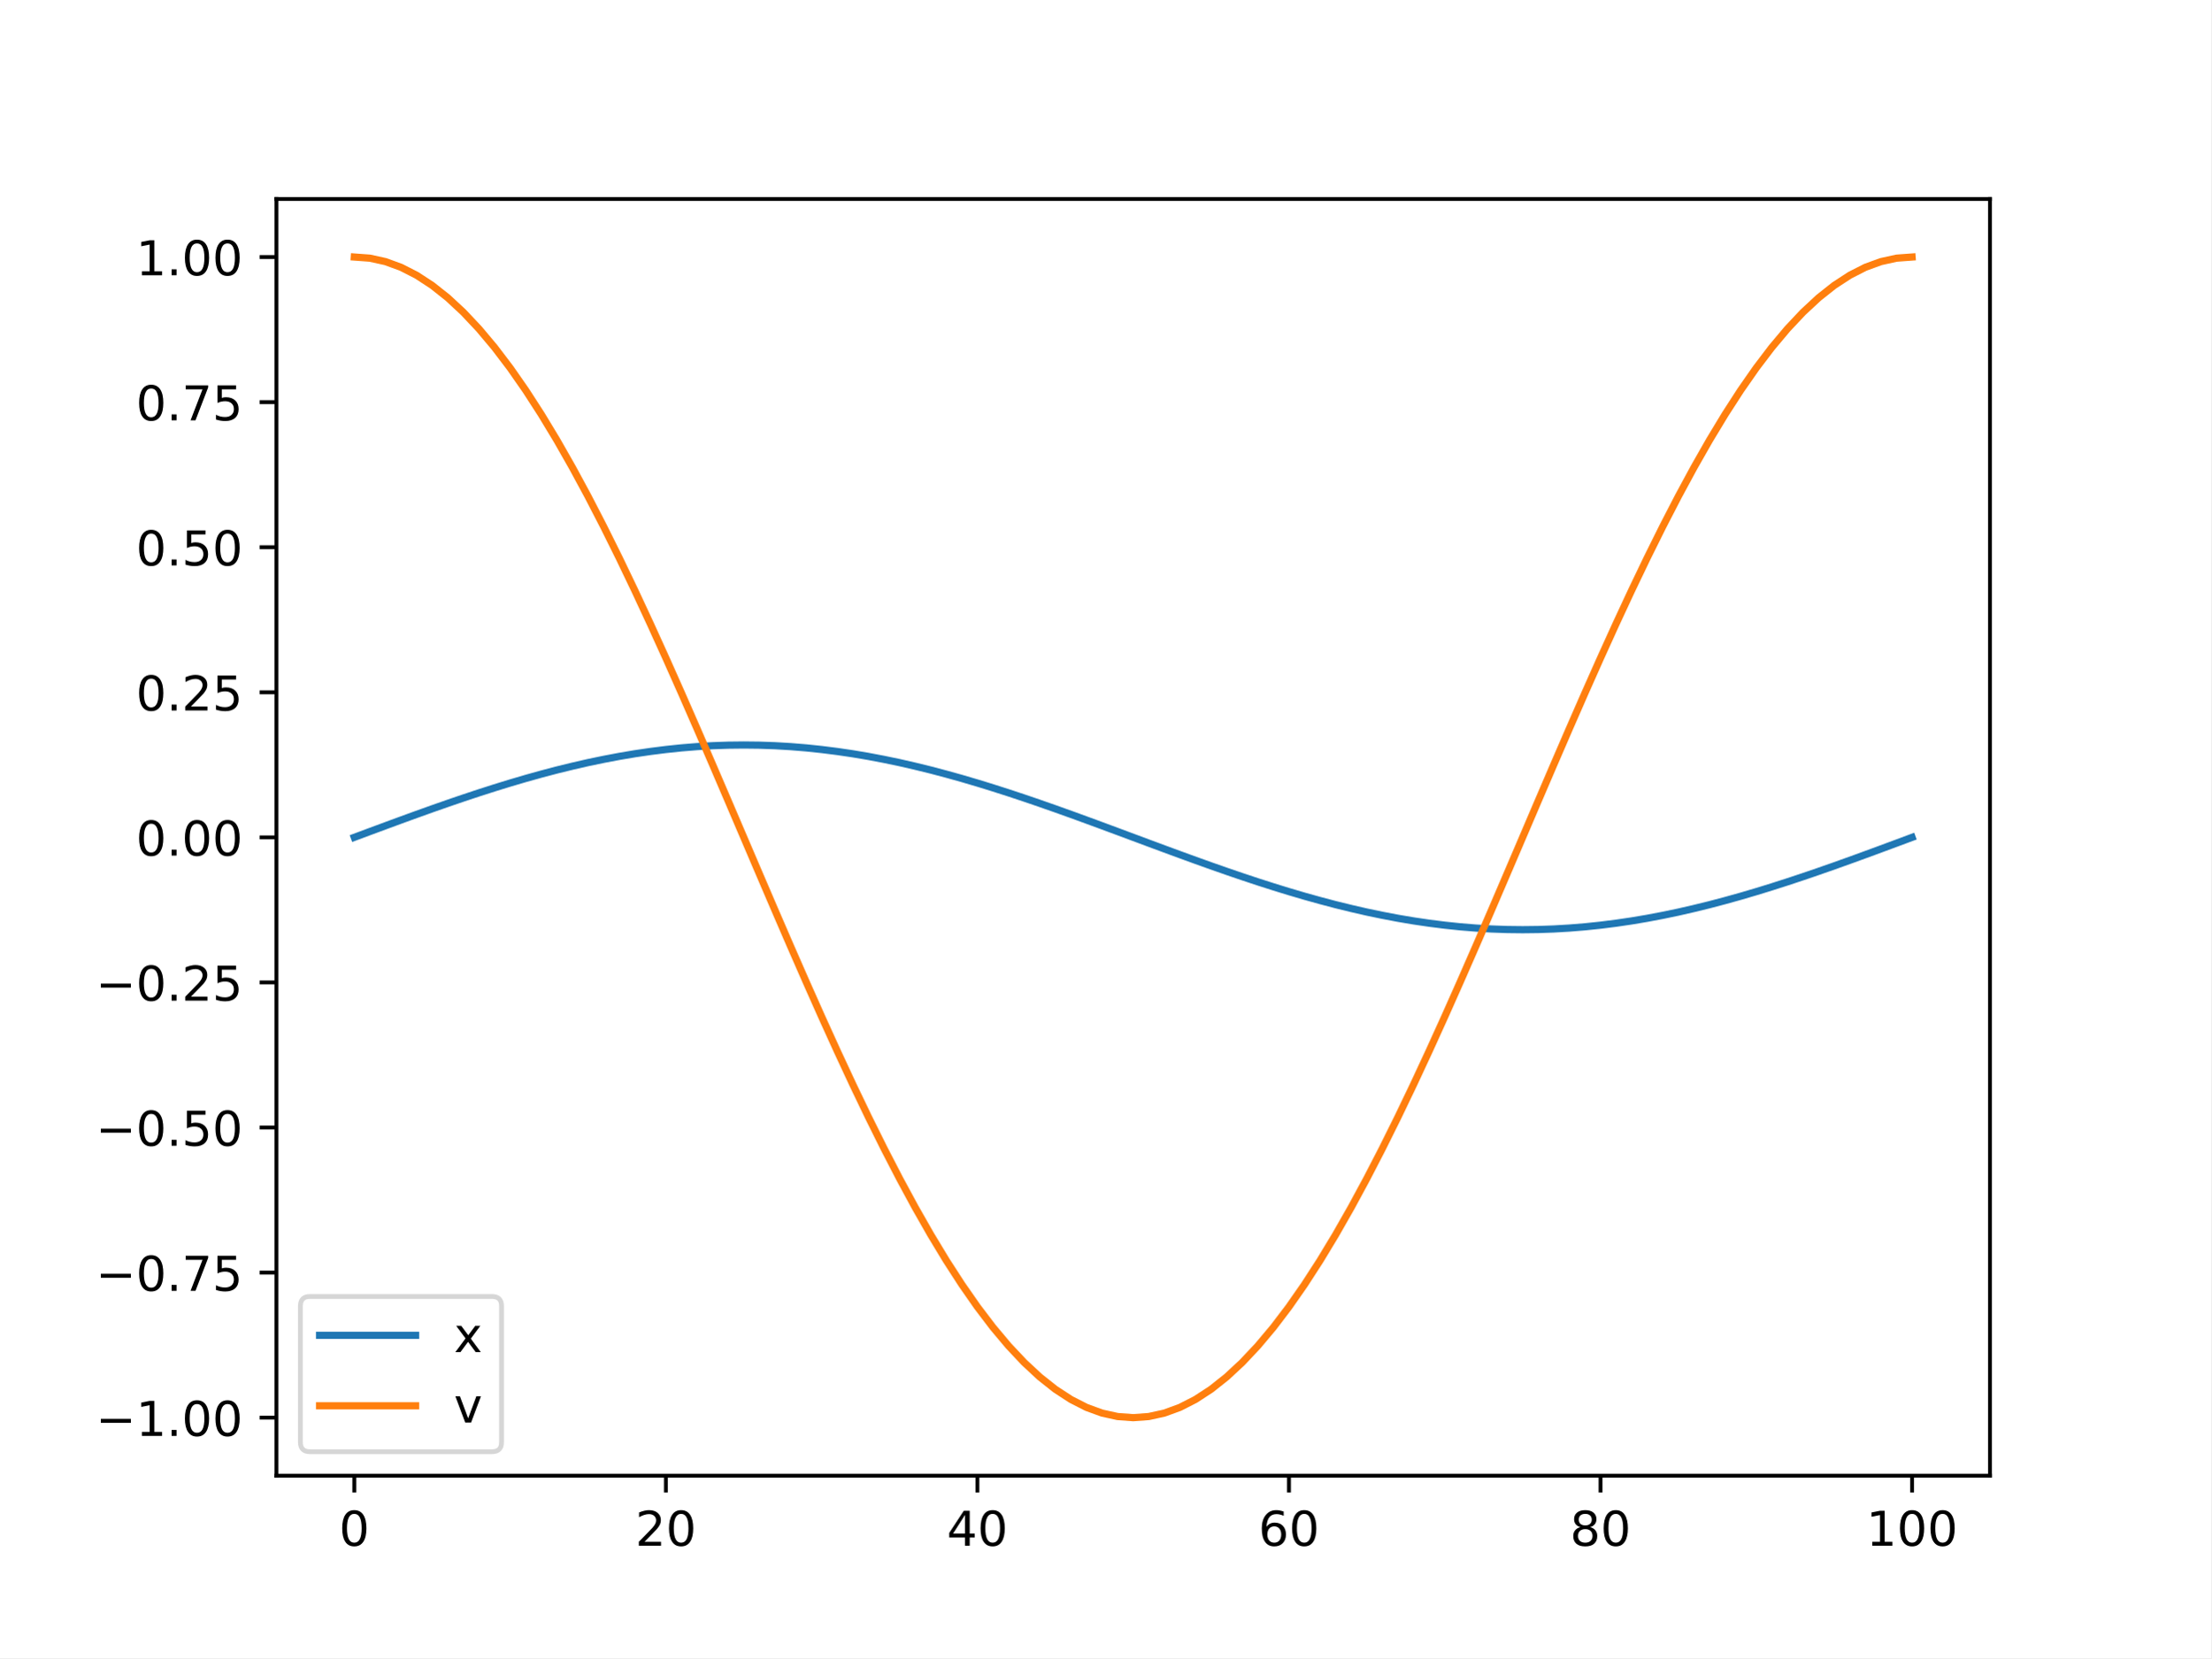
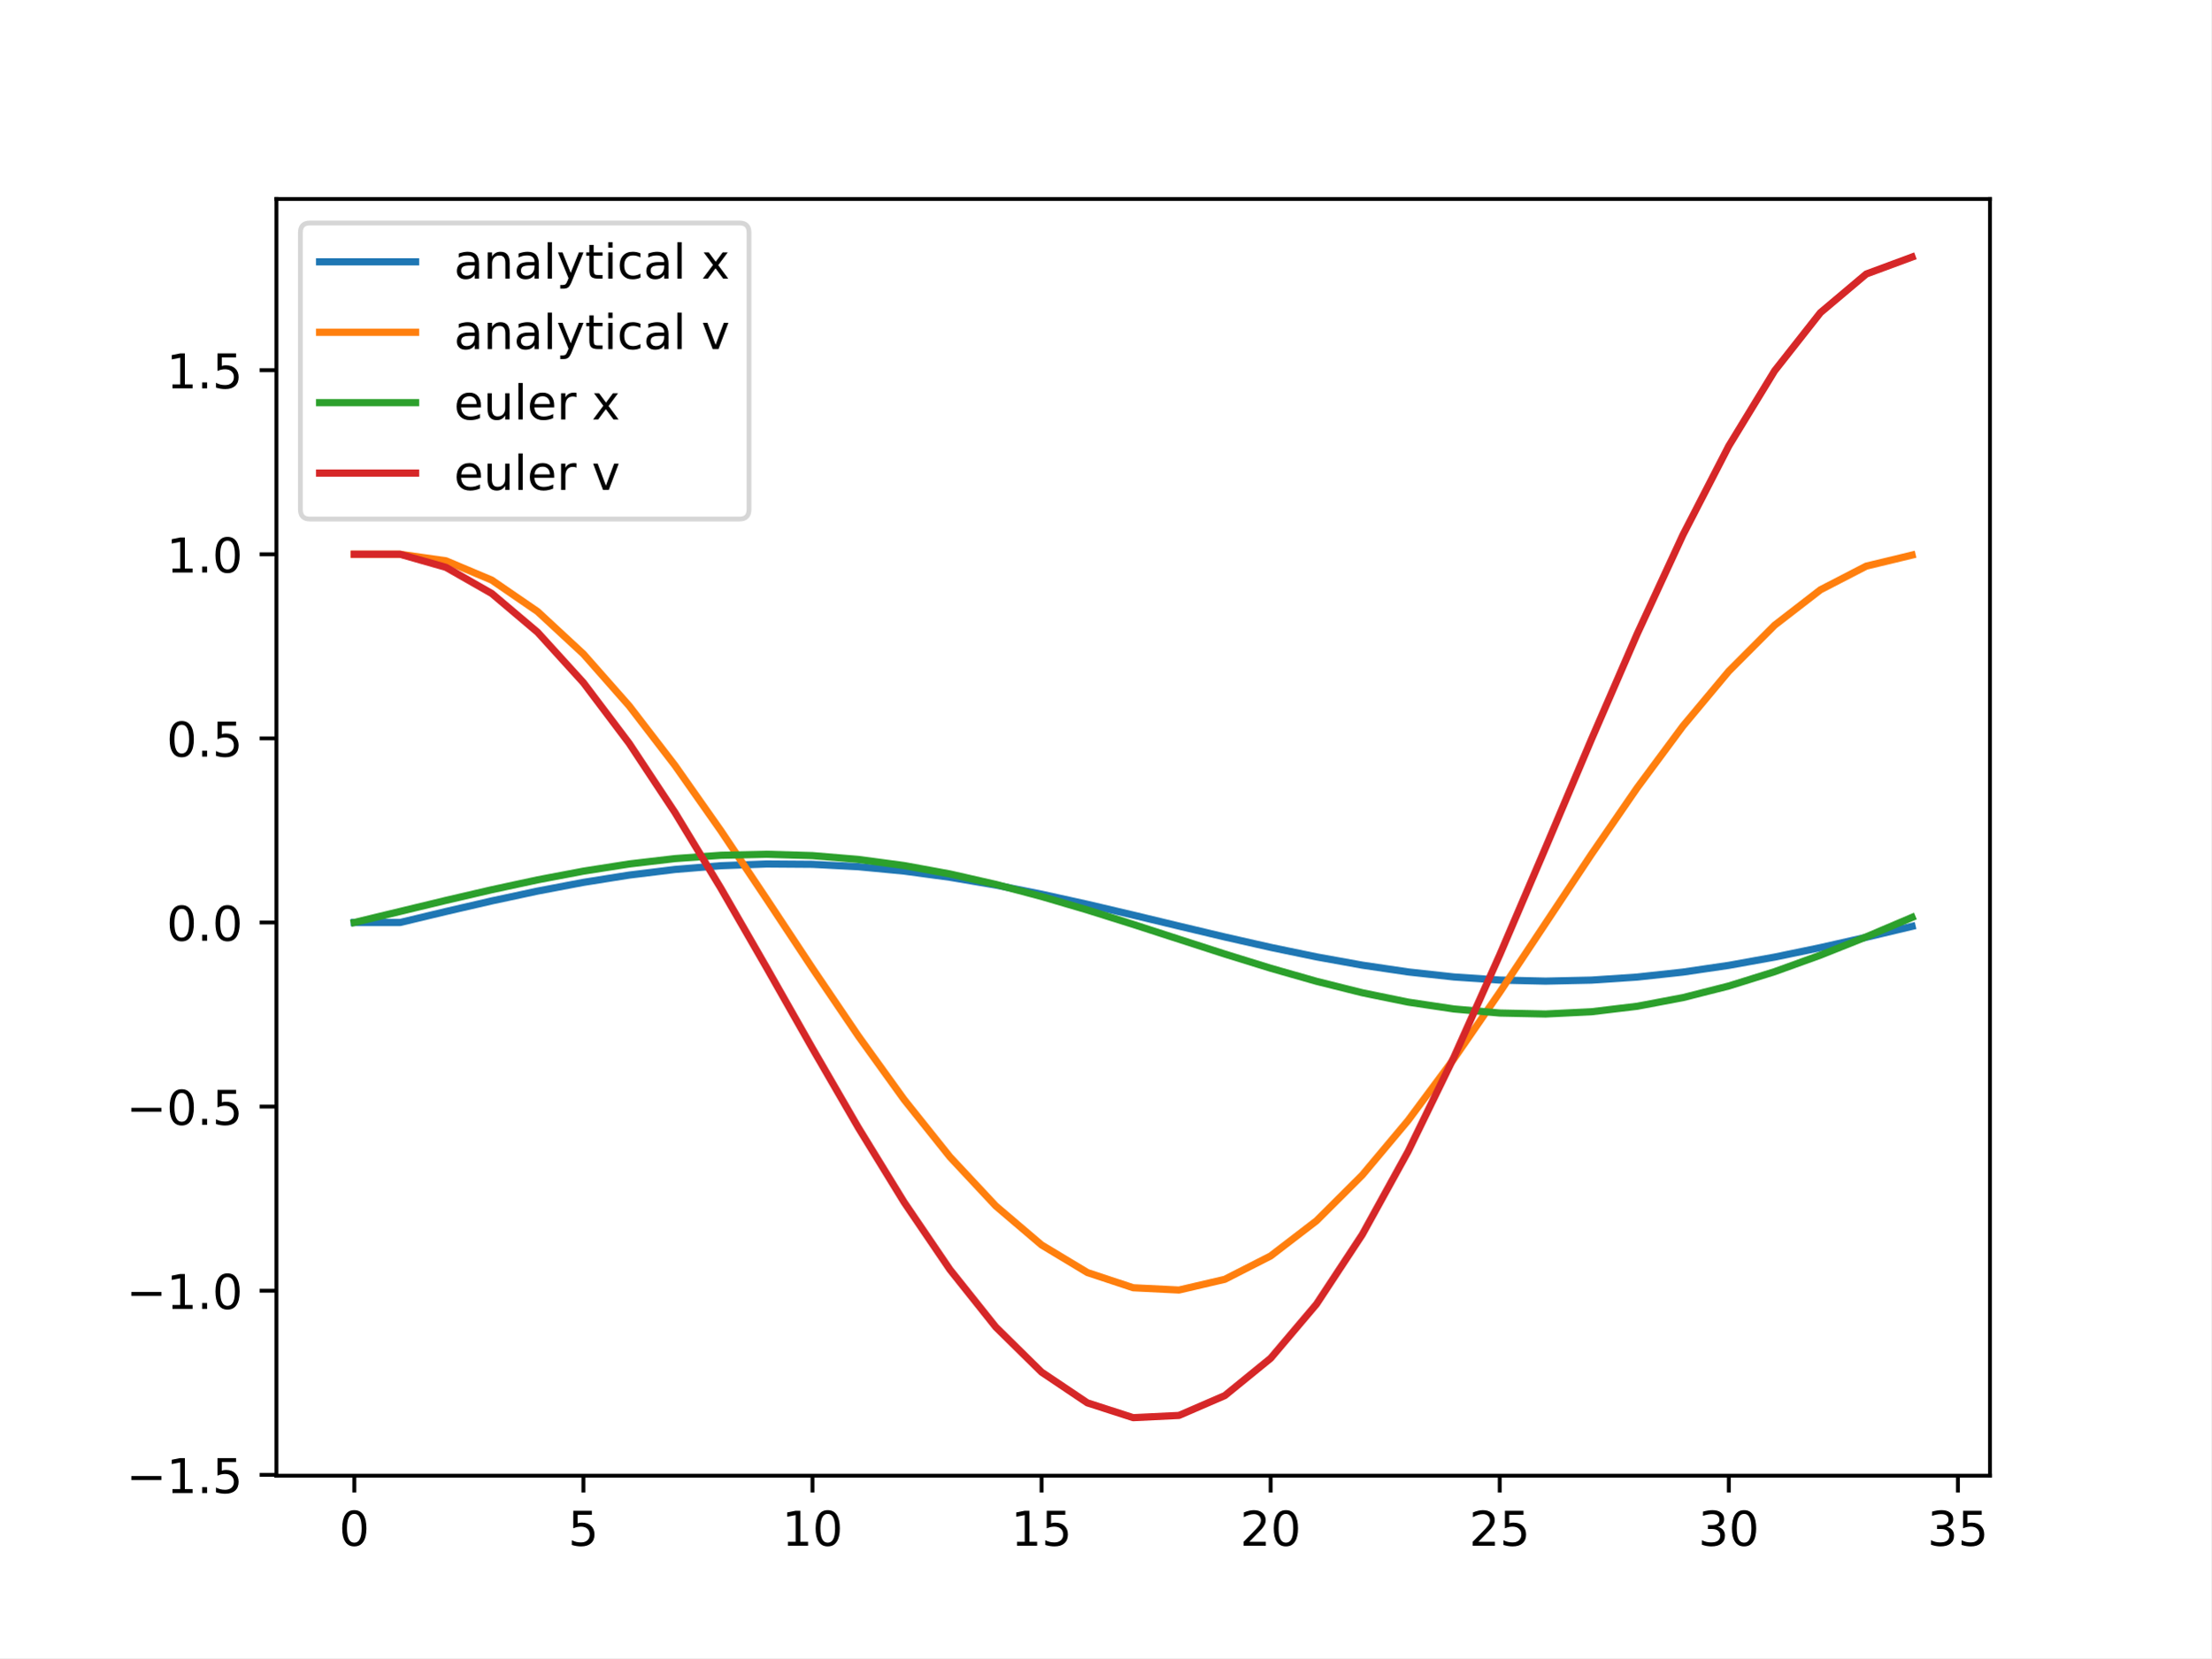
<svg xmlns="http://www.w3.org/2000/svg" xmlns:xlink="http://www.w3.org/1999/xlink" width="460.8pt" height="345.6pt" viewBox="0 0 460.8 345.6" version="1.1">
  <defs>
    <style type="text/css">*{stroke-linejoin: round; stroke-linecap: butt}</style>
  </defs>
  <g id="figure_1">
    <g id="patch_1">
      <path d="M 0 345.6  L 460.8 345.6  L 460.8 0  L 0 0  z " style="fill: #ffffff" />
    </g>
    <g id="axes_1">
      <g id="patch_2">
        <path d="M 57.6 307.584  L 414.72 307.584  L 414.72 41.472  L 57.6 41.472  z " style="fill: #ffffff" />
      </g>
      <g id="matplotlib.axis_1">
        <g id="xtick_1">
          <g id="line2d_1">
            <defs>
-               <path id="mfb9473270f" d="M 0 0  L 0 3.5  " style="stroke: #000000; stroke-width: 0.8" />
-             </defs>
-             <g>
-               <use xlink:href="#mfb9473270f" x="73.833" y="307.584" style="stroke: #000000; stroke-width: 0.8" />
+               <path id="mb1c6f67903" d="M 0 0  L 0 3.5  " style="stroke: #000000; stroke-width: 0.8" />
+             </defs>
+             <g>
+               <use xlink:href="#mb1c6f67903" x="73.833" y="307.584" style="stroke: #000000; stroke-width: 0.8" />
            </g>
          </g>
          <g id="text_1">
            <g transform="translate(70.65148 322.1824) scale(0.1 -0.1)">
              <defs>
                <path id="DejaVuSans-30" d="M 2034 4250  Q 1547 4250 1301 3770  Q 1056 3291 1056 2328  Q 1056 1369 1301 889  Q 1547 409 2034 409  Q 2525 409 2770 889  Q 3016 1369 3016 2328  Q 3016 3291 2770 3770  Q 2525 4250 2034 4250  z M 2034 4750  Q 2819 4750 3233 4129  Q 3647 3509 3647 2328  Q 3647 1150 3233 529  Q 2819 -91 2034 -91  Q 1250 -91 836 529  Q 422 1150 422 2328  Q 422 3509 836 4129  Q 1250 4750 2034 4750  z " transform="scale(0.015625)" />
              </defs>
              <use xlink:href="#DejaVuSans-30" />
            </g>
          </g>
        </g>
        <g id="xtick_2">
          <g id="line2d_2">
            <g>
-               <use xlink:href="#mfb9473270f" x="138.764" y="307.584" style="stroke: #000000; stroke-width: 0.8" />
+               <use xlink:href="#mb1c6f67903" x="121.576" y="307.584" style="stroke: #000000; stroke-width: 0.8" />
            </g>
          </g>
          <g id="text_2">
-             <g transform="translate(132.4011 322.1824) scale(0.1 -0.1)">
+             <g transform="translate(118.3948 322.1824) scale(0.1 -0.1)">
+               <defs>
+                 <path id="DejaVuSans-35" d="M 691 4666  L 3169 4666  L 3169 4134  L 1269 4134  L 1269 2991  Q 1406 3038 1543 3061  Q 1681 3084 1819 3084  Q 2600 3084 3056 2656  Q 3513 2228 3513 1497  Q 3513 744 3044 326  Q 2575 -91 1722 -91  Q 1428 -91 1123 -41  Q 819 9 494 109  L 494 744  Q 775 591 1075 516  Q 1375 441 1709 441  Q 2250 441 2565 725  Q 2881 1009 2881 1497  Q 2881 1984 2565 2268  Q 2250 2553 1709 2553  Q 1456 2553 1204 2497  Q 953 2441 691 2322  L 691 4666  z " transform="scale(0.015625)" />
+               </defs>
+               <use xlink:href="#DejaVuSans-35" />
+             </g>
+           </g>
+         </g>
+         <g id="xtick_3">
+           <g id="line2d_3">
+             <g>
+               <use xlink:href="#mb1c6f67903" x="169.319" y="307.584" style="stroke: #000000; stroke-width: 0.8" />
+             </g>
+           </g>
+           <g id="text_3">
+             <g transform="translate(162.9569 322.1824) scale(0.1 -0.1)">
+               <defs>
+                 <path id="DejaVuSans-31" d="M 794 531  L 1825 531  L 1825 4091  L 703 3866  L 703 4441  L 1819 4666  L 2450 4666  L 2450 531  L 3481 531  L 3481 0  L 794 0  L 794 531  z " transform="scale(0.015625)" />
+               </defs>
+               <use xlink:href="#DejaVuSans-31" />
+               <use xlink:href="#DejaVuSans-30" x="63.623" />
+             </g>
+           </g>
+         </g>
+         <g id="xtick_4">
+           <g id="line2d_4">
+             <g>
+               <use xlink:href="#mb1c6f67903" x="217.063" y="307.584" style="stroke: #000000; stroke-width: 0.8" />
+             </g>
+           </g>
+           <g id="text_4">
+             <g transform="translate(210.7002 322.1824) scale(0.1 -0.1)">
+               <use xlink:href="#DejaVuSans-31" />
+               <use xlink:href="#DejaVuSans-35" x="63.623" />
+             </g>
+           </g>
+         </g>
+         <g id="xtick_5">
+           <g id="line2d_5">
+             <g>
+               <use xlink:href="#mb1c6f67903" x="264.806" y="307.584" style="stroke: #000000; stroke-width: 0.8" />
+             </g>
+           </g>
+           <g id="text_5">
+             <g transform="translate(258.4435 322.1824) scale(0.1 -0.1)">
              <defs>
                <path id="DejaVuSans-32" d="M 1228 531  L 3431 531  L 3431 0  L 469 0  L 469 531  Q 828 903 1448 1529  Q 2069 2156 2228 2338  Q 2531 2678 2651 2914  Q 2772 3150 2772 3378  Q 2772 3750 2511 3984  Q 2250 4219 1831 4219  Q 1534 4219 1204 4116  Q 875 4013 500 3803  L 500 4441  Q 881 4594 1212 4672  Q 1544 4750 1819 4750  Q 2544 4750 2975 4387  Q 3406 4025 3406 3419  Q 3406 3131 3298 2873  Q 3191 2616 2906 2266  Q 2828 2175 2409 1742  Q 1991 1309 1228 531  z " transform="scale(0.015625)" />
              </defs>
              <use xlink:href="#DejaVuSans-32" />
              <use xlink:href="#DejaVuSans-30" x="63.623" />
            </g>
          </g>
        </g>
-         <g id="xtick_3">
-           <g id="line2d_3">
-             <g>
-               <use xlink:href="#mfb9473270f" x="203.695" y="307.584" style="stroke: #000000; stroke-width: 0.8" />
-             </g>
-           </g>
-           <g id="text_3">
-             <g transform="translate(197.332 322.1824) scale(0.1 -0.1)">
-               <defs>
-                 <path id="DejaVuSans-34" d="M 2419 4116  L 825 1625  L 2419 1625  L 2419 4116  z M 2253 4666  L 3047 4666  L 3047 1625  L 3713 1625  L 3713 1100  L 3047 1100  L 3047 0  L 2419 0  L 2419 1100  L 313 1100  L 313 1709  L 2253 4666  z " transform="scale(0.015625)" />
-               </defs>
-               <use xlink:href="#DejaVuSans-34" />
-               <use xlink:href="#DejaVuSans-30" x="63.623" />
-             </g>
-           </g>
-         </g>
-         <g id="xtick_4">
-           <g id="line2d_4">
-             <g>
-               <use xlink:href="#mfb9473270f" x="268.625" y="307.584" style="stroke: #000000; stroke-width: 0.8" />
-             </g>
-           </g>
-           <g id="text_4">
-             <g transform="translate(262.263 322.1824) scale(0.1 -0.1)">
-               <defs>
-                 <path id="DejaVuSans-36" d="M 2113 2584  Q 1688 2584 1439 2293  Q 1191 2003 1191 1497  Q 1191 994 1439 701  Q 1688 409 2113 409  Q 2538 409 2786 701  Q 3034 994 3034 1497  Q 3034 2003 2786 2293  Q 2538 2584 2113 2584  z M 3366 4563  L 3366 3988  Q 3128 4100 2886 4159  Q 2644 4219 2406 4219  Q 1781 4219 1451 3797  Q 1122 3375 1075 2522  Q 1259 2794 1537 2939  Q 1816 3084 2150 3084  Q 2853 3084 3261 2657  Q 3669 2231 3669 1497  Q 3669 778 3244 343  Q 2819 -91 2113 -91  Q 1303 -91 875 529  Q 447 1150 447 2328  Q 447 3434 972 4092  Q 1497 4750 2381 4750  Q 2619 4750 2861 4703  Q 3103 4656 3366 4563  z " transform="scale(0.015625)" />
-               </defs>
-               <use xlink:href="#DejaVuSans-36" />
-               <use xlink:href="#DejaVuSans-30" x="63.623" />
-             </g>
-           </g>
-         </g>
-         <g id="xtick_5">
-           <g id="line2d_5">
-             <g>
-               <use xlink:href="#mfb9473270f" x="333.556" y="307.584" style="stroke: #000000; stroke-width: 0.8" />
-             </g>
-           </g>
-           <g id="text_5">
-             <g transform="translate(327.1939 322.1824) scale(0.1 -0.1)">
-               <defs>
-                 <path id="DejaVuSans-38" d="M 2034 2216  Q 1584 2216 1326 1975  Q 1069 1734 1069 1313  Q 1069 891 1326 650  Q 1584 409 2034 409  Q 2484 409 2743 651  Q 3003 894 3003 1313  Q 3003 1734 2745 1975  Q 2488 2216 2034 2216  z M 1403 2484  Q 997 2584 770 2862  Q 544 3141 544 3541  Q 544 4100 942 4425  Q 1341 4750 2034 4750  Q 2731 4750 3128 4425  Q 3525 4100 3525 3541  Q 3525 3141 3298 2862  Q 3072 2584 2669 2484  Q 3125 2378 3379 2068  Q 3634 1759 3634 1313  Q 3634 634 3220 271  Q 2806 -91 2034 -91  Q 1263 -91 848 271  Q 434 634 434 1313  Q 434 1759 690 2068  Q 947 2378 1403 2484  z M 1172 3481  Q 1172 3119 1398 2916  Q 1625 2713 2034 2713  Q 2441 2713 2670 2916  Q 2900 3119 2900 3481  Q 2900 3844 2670 4047  Q 2441 4250 2034 4250  Q 1625 4250 1398 4047  Q 1172 3844 1172 3481  z " transform="scale(0.015625)" />
-               </defs>
-               <use xlink:href="#DejaVuSans-38" />
-               <use xlink:href="#DejaVuSans-30" x="63.623" />
-             </g>
-           </g>
-         </g>
        <g id="xtick_6">
          <g id="line2d_6">
            <g>
-               <use xlink:href="#mfb9473270f" x="398.487" y="307.584" style="stroke: #000000; stroke-width: 0.8" />
+               <use xlink:href="#mb1c6f67903" x="312.549" y="307.584" style="stroke: #000000; stroke-width: 0.8" />
            </g>
          </g>
          <g id="text_6">
-             <g transform="translate(388.9435 322.1824) scale(0.1 -0.1)">
-               <defs>
-                 <path id="DejaVuSans-31" d="M 794 531  L 1825 531  L 1825 4091  L 703 3866  L 703 4441  L 1819 4666  L 2450 4666  L 2450 531  L 3481 531  L 3481 0  L 794 0  L 794 531  z " transform="scale(0.015625)" />
-               </defs>
-               <use xlink:href="#DejaVuSans-31" />
+             <g transform="translate(306.1868 322.1824) scale(0.1 -0.1)">
+               <use xlink:href="#DejaVuSans-32" />
+               <use xlink:href="#DejaVuSans-35" x="63.623" />
+             </g>
+           </g>
+         </g>
+         <g id="xtick_7">
+           <g id="line2d_7">
+             <g>
+               <use xlink:href="#mb1c6f67903" x="360.293" y="307.584" style="stroke: #000000; stroke-width: 0.8" />
+             </g>
+           </g>
+           <g id="text_7">
+             <g transform="translate(353.9301 322.1824) scale(0.1 -0.1)">
+               <defs>
+                 <path id="DejaVuSans-33" d="M 2597 2516  Q 3050 2419 3304 2112  Q 3559 1806 3559 1356  Q 3559 666 3084 287  Q 2609 -91 1734 -91  Q 1441 -91 1130 -33  Q 819 25 488 141  L 488 750  Q 750 597 1062 519  Q 1375 441 1716 441  Q 2309 441 2620 675  Q 2931 909 2931 1356  Q 2931 1769 2642 2001  Q 2353 2234 1838 2234  L 1294 2234  L 1294 2753  L 1863 2753  Q 2328 2753 2575 2939  Q 2822 3125 2822 3475  Q 2822 3834 2567 4026  Q 2313 4219 1838 4219  Q 1578 4219 1281 4162  Q 984 4106 628 3988  L 628 4550  Q 988 4650 1302 4700  Q 1616 4750 1894 4750  Q 2613 4750 3031 4423  Q 3450 4097 3450 3541  Q 3450 3153 3228 2886  Q 3006 2619 2597 2516  z " transform="scale(0.015625)" />
+               </defs>
+               <use xlink:href="#DejaVuSans-33" />
              <use xlink:href="#DejaVuSans-30" x="63.623" />
-               <use xlink:href="#DejaVuSans-30" x="127.246" />
+             </g>
+           </g>
+         </g>
+         <g id="xtick_8">
+           <g id="line2d_8">
+             <g>
+               <use xlink:href="#mb1c6f67903" x="408.036" y="307.584" style="stroke: #000000; stroke-width: 0.8" />
+             </g>
+           </g>
+           <g id="text_8">
+             <g transform="translate(401.6734 322.1824) scale(0.1 -0.1)">
+               <use xlink:href="#DejaVuSans-33" />
+               <use xlink:href="#DejaVuSans-35" x="63.623" />
            </g>
          </g>
        </g>
      </g>
      <g id="matplotlib.axis_2">
        <g id="ytick_1">
-           <g id="line2d_7">
-             <defs>
-               <path id="mda1dcabe7f" d="M 0 0  L -3.5 0  " style="stroke: #000000; stroke-width: 0.8" />
-             </defs>
-             <g>
-               <use xlink:href="#mda1dcabe7f" x="57.6" y="295.488" style="stroke: #000000; stroke-width: 0.8" />
-             </g>
-           </g>
-           <g id="text_7">
-             <g transform="translate(19.95469 299.2872) scale(0.1 -0.1)">
+           <g id="line2d_9">
+             <defs>
+               <path id="m8fe7e2a5d2" d="M 0 0  L -3.5 0  " style="stroke: #000000; stroke-width: 0.8" />
+             </defs>
+             <g>
+               <use xlink:href="#m8fe7e2a5d2" x="57.6" y="307.407" style="stroke: #000000; stroke-width: 0.8" />
+             </g>
+           </g>
+           <g id="text_9">
+             <g transform="translate(26.31719 311.2058) scale(0.1 -0.1)">
              <defs>
                <path id="DejaVuSans-2212" d="M 678 2272  L 4684 2272  L 4684 1741  L 678 1741  L 678 2272  z " transform="scale(0.015625)" />
                <path id="DejaVuSans-2e" d="M 684 794  L 1344 794  L 1344 0  L 684 0  L 684 794  z " transform="scale(0.015625)" />
              </defs>
+               <use xlink:href="#DejaVuSans-2212" />
+               <use xlink:href="#DejaVuSans-31" x="83.789" />
+               <use xlink:href="#DejaVuSans-2e" x="147.412" />
+               <use xlink:href="#DejaVuSans-35" x="179.199" />
+             </g>
+           </g>
+         </g>
+         <g id="ytick_2">
+           <g id="line2d_10">
+             <g>
+               <use xlink:href="#m8fe7e2a5d2" x="57.6" y="269.03" style="stroke: #000000; stroke-width: 0.8" />
+             </g>
+           </g>
+           <g id="text_10">
+             <g transform="translate(26.31719 272.8293) scale(0.1 -0.1)">
              <use xlink:href="#DejaVuSans-2212" />
              <use xlink:href="#DejaVuSans-31" x="83.789" />
              <use xlink:href="#DejaVuSans-2e" x="147.412" />
              <use xlink:href="#DejaVuSans-30" x="179.199" />
-               <use xlink:href="#DejaVuSans-30" x="242.822" />
-             </g>
-           </g>
-         </g>
-         <g id="ytick_2">
-           <g id="line2d_8">
-             <g>
-               <use xlink:href="#mda1dcabe7f" x="57.6" y="265.248" style="stroke: #000000; stroke-width: 0.8" />
-             </g>
-           </g>
-           <g id="text_8">
-             <g transform="translate(19.95469 269.0472) scale(0.1 -0.1)">
-               <defs>
-                 <path id="DejaVuSans-37" d="M 525 4666  L 3525 4666  L 3525 4397  L 1831 0  L 1172 0  L 2766 4134  L 525 4134  L 525 4666  z " transform="scale(0.015625)" />
-                 <path id="DejaVuSans-35" d="M 691 4666  L 3169 4666  L 3169 4134  L 1269 4134  L 1269 2991  Q 1406 3038 1543 3061  Q 1681 3084 1819 3084  Q 2600 3084 3056 2656  Q 3513 2228 3513 1497  Q 3513 744 3044 326  Q 2575 -91 1722 -91  Q 1428 -91 1123 -41  Q 819 9 494 109  L 494 744  Q 775 591 1075 516  Q 1375 441 1709 441  Q 2250 441 2565 725  Q 2881 1009 2881 1497  Q 2881 1984 2565 2268  Q 2250 2553 1709 2553  Q 1456 2553 1204 2497  Q 953 2441 691 2322  L 691 4666  z " transform="scale(0.015625)" />
-               </defs>
-               <use xlink:href="#DejaVuSans-2212" />
-               <use xlink:href="#DejaVuSans-30" x="83.789" />
-               <use xlink:href="#DejaVuSans-2e" x="147.412" />
-               <use xlink:href="#DejaVuSans-37" x="179.199" />
-               <use xlink:href="#DejaVuSans-35" x="242.822" />
            </g>
          </g>
        </g>
        <g id="ytick_3">
-           <g id="line2d_9">
-             <g>
-               <use xlink:href="#mda1dcabe7f" x="57.6" y="235.008" style="stroke: #000000; stroke-width: 0.8" />
-             </g>
-           </g>
-           <g id="text_9">
-             <g transform="translate(19.95469 238.8072) scale(0.1 -0.1)">
+           <g id="line2d_11">
+             <g>
+               <use xlink:href="#m8fe7e2a5d2" x="57.6" y="230.653" style="stroke: #000000; stroke-width: 0.8" />
+             </g>
+           </g>
+           <g id="text_11">
+             <g transform="translate(26.31719 234.4527) scale(0.1 -0.1)">
              <use xlink:href="#DejaVuSans-2212" />
              <use xlink:href="#DejaVuSans-30" x="83.789" />
              <use xlink:href="#DejaVuSans-2e" x="147.412" />
              <use xlink:href="#DejaVuSans-35" x="179.199" />
-               <use xlink:href="#DejaVuSans-30" x="242.822" />
            </g>
          </g>
        </g>
        <g id="ytick_4">
-           <g id="line2d_10">
-             <g>
-               <use xlink:href="#mda1dcabe7f" x="57.6" y="204.768" style="stroke: #000000; stroke-width: 0.8" />
-             </g>
-           </g>
-           <g id="text_10">
-             <g transform="translate(19.95469 208.5672) scale(0.1 -0.1)">
-               <use xlink:href="#DejaVuSans-2212" />
-               <use xlink:href="#DejaVuSans-30" x="83.789" />
-               <use xlink:href="#DejaVuSans-2e" x="147.412" />
-               <use xlink:href="#DejaVuSans-32" x="179.199" />
-               <use xlink:href="#DejaVuSans-35" x="242.822" />
-             </g>
-           </g>
-         </g>
-         <g id="ytick_5">
-           <g id="line2d_11">
-             <g>
-               <use xlink:href="#mda1dcabe7f" x="57.6" y="174.528" style="stroke: #000000; stroke-width: 0.8" />
-             </g>
-           </g>
-           <g id="text_11">
-             <g transform="translate(28.33438 178.3272) scale(0.1 -0.1)">
+           <g id="line2d_12">
+             <g>
+               <use xlink:href="#m8fe7e2a5d2" x="57.6" y="192.277" style="stroke: #000000; stroke-width: 0.8" />
+             </g>
+           </g>
+           <g id="text_12">
+             <g transform="translate(34.69687 196.0761) scale(0.1 -0.1)">
              <use xlink:href="#DejaVuSans-30" />
              <use xlink:href="#DejaVuSans-2e" x="63.623" />
              <use xlink:href="#DejaVuSans-30" x="95.41" />
-               <use xlink:href="#DejaVuSans-30" x="159.033" />
-             </g>
-           </g>
-         </g>
-         <g id="ytick_6">
-           <g id="line2d_12">
-             <g>
-               <use xlink:href="#mda1dcabe7f" x="57.6" y="144.288" style="stroke: #000000; stroke-width: 0.8" />
-             </g>
-           </g>
-           <g id="text_12">
-             <g transform="translate(28.33438 148.0872) scale(0.1 -0.1)">
-               <use xlink:href="#DejaVuSans-30" />
-               <use xlink:href="#DejaVuSans-2e" x="63.623" />
-               <use xlink:href="#DejaVuSans-32" x="95.41" />
-               <use xlink:href="#DejaVuSans-35" x="159.033" />
-             </g>
-           </g>
-         </g>
-         <g id="ytick_7">
+             </g>
+           </g>
+         </g>
+         <g id="ytick_5">
          <g id="line2d_13">
            <g>
-               <use xlink:href="#mda1dcabe7f" x="57.6" y="114.048" style="stroke: #000000; stroke-width: 0.8" />
+               <use xlink:href="#m8fe7e2a5d2" x="57.6" y="153.9" style="stroke: #000000; stroke-width: 0.8" />
            </g>
          </g>
          <g id="text_13">
-             <g transform="translate(28.33438 117.8472) scale(0.1 -0.1)">
+             <g transform="translate(34.69687 157.6996) scale(0.1 -0.1)">
              <use xlink:href="#DejaVuSans-30" />
              <use xlink:href="#DejaVuSans-2e" x="63.623" />
              <use xlink:href="#DejaVuSans-35" x="95.41" />
-               <use xlink:href="#DejaVuSans-30" x="159.033" />
-             </g>
-           </g>
-         </g>
-         <g id="ytick_8">
+             </g>
+           </g>
+         </g>
+         <g id="ytick_6">
          <g id="line2d_14">
            <g>
-               <use xlink:href="#mda1dcabe7f" x="57.6" y="83.808" style="stroke: #000000; stroke-width: 0.8" />
+               <use xlink:href="#m8fe7e2a5d2" x="57.6" y="115.524" style="stroke: #000000; stroke-width: 0.8" />
            </g>
          </g>
          <g id="text_14">
-             <g transform="translate(28.33438 87.60722) scale(0.1 -0.1)">
-               <use xlink:href="#DejaVuSans-30" />
-               <use xlink:href="#DejaVuSans-2e" x="63.623" />
-               <use xlink:href="#DejaVuSans-37" x="95.41" />
-               <use xlink:href="#DejaVuSans-35" x="159.033" />
-             </g>
-           </g>
-         </g>
-         <g id="ytick_9">
-           <g id="line2d_15">
-             <g>
-               <use xlink:href="#mda1dcabe7f" x="57.6" y="53.568" style="stroke: #000000; stroke-width: 0.8" />
-             </g>
-           </g>
-           <g id="text_15">
-             <g transform="translate(28.33438 57.36722) scale(0.1 -0.1)">
+             <g transform="translate(34.69687 119.323) scale(0.1 -0.1)">
              <use xlink:href="#DejaVuSans-31" />
              <use xlink:href="#DejaVuSans-2e" x="63.623" />
              <use xlink:href="#DejaVuSans-30" x="95.41" />
-               <use xlink:href="#DejaVuSans-30" x="159.033" />
+             </g>
+           </g>
+         </g>
+         <g id="ytick_7">
+           <g id="line2d_15">
+             <g>
+               <use xlink:href="#m8fe7e2a5d2" x="57.6" y="77.147" style="stroke: #000000; stroke-width: 0.8" />
+             </g>
+           </g>
+           <g id="text_15">
+             <g transform="translate(34.69687 80.94643) scale(0.1 -0.1)">
+               <use xlink:href="#DejaVuSans-31" />
+               <use xlink:href="#DejaVuSans-2e" x="63.623" />
+               <use xlink:href="#DejaVuSans-35" x="95.41" />
            </g>
          </g>
        </g>
      </g>
      <g id="line2d_16">
-         <path d="M 73.833 174.528  L 77.079 173.319  L 80.326 172.115  L 83.572 170.921  L 86.819 169.74  L 90.065 168.579  L 93.312 167.441  L 96.559 166.331  L 99.805 165.254  L 103.052 164.213  L 106.298 163.212  L 109.545 162.257  L 112.791 161.35  L 116.038 160.494  L 119.284 159.695  L 122.531 158.953  L 125.777 158.274  L 129.024 157.658  L 132.271 157.109  L 135.517 156.629  L 138.764 156.219  L 142.01 155.881  L 145.257 155.618  L 148.503 155.428  L 151.75 155.315  L 154.996 155.277  L 158.243 155.315  L 161.489 155.428  L 164.736 155.618  L 167.983 155.881  L 171.229 156.219  L 174.476 156.629  L 177.722 157.109  L 180.969 157.658  L 184.215 158.274  L 187.462 158.953  L 190.708 159.695  L 193.955 160.494  L 197.201 161.35  L 200.448 162.257  L 203.695 163.212  L 206.941 164.213  L 210.188 165.254  L 213.434 166.331  L 216.681 167.441  L 219.927 168.579  L 223.174 169.74  L 226.42 170.921  L 229.667 172.115  L 232.913 173.319  L 236.16 174.528  L 239.407 175.737  L 242.653 176.941  L 245.9 178.135  L 249.146 179.316  L 252.393 180.477  L 255.639 181.615  L 258.886 182.725  L 262.132 183.802  L 265.379 184.843  L 268.625 185.844  L 271.872 186.799  L 275.119 187.706  L 278.365 188.562  L 281.612 189.361  L 284.858 190.103  L 288.105 190.782  L 291.351 191.398  L 294.598 191.947  L 297.844 192.427  L 301.091 192.837  L 304.337 193.175  L 307.584 193.438  L 310.831 193.628  L 314.077 193.741  L 317.324 193.779  L 320.57 193.741  L 323.817 193.628  L 327.063 193.438  L 330.31 193.175  L 333.556 192.837  L 336.803 192.428  L 340.049 191.947  L 343.296 191.398  L 346.543 190.783  L 349.789 190.103  L 353.036 189.361  L 356.282 188.562  L 359.529 187.707  L 362.775 186.799  L 366.022 185.844  L 369.268 184.843  L 372.515 183.802  L 375.761 182.725  L 379.008 181.615  L 382.255 180.477  L 385.501 179.316  L 388.748 178.135  L 391.994 176.941  L 395.241 175.737  L 398.487 174.528  " clip-path="url(#p4bf1547d02)" style="fill: none; stroke: #1f77b4; stroke-width: 1.5; stroke-linecap: square" />
+         <path d="M 73.833 192.277  L 83.381 192.277  L 92.93 189.988  L 102.479 187.78  L 112.027 185.731  L 121.576 183.914  L 131.125 182.393  L 140.673 181.221  L 150.222 180.441  L 159.771 180.08  L 169.319 180.15  L 178.868 180.65  L 188.417 181.561  L 197.965 182.851  L 207.514 184.475  L 217.063 186.375  L 226.611 188.483  L 236.16 190.727  L 245.709 193.025  L 255.257 195.296  L 264.806 197.461  L 274.355 199.442  L 283.903 201.169  L 293.452 202.582  L 303.001 203.631  L 312.549 204.277  L 322.098 204.499  L 331.647 204.288  L 341.195 203.652  L 350.744 202.614  L 360.293 201.209  L 369.841 199.489  L 379.39 197.513  L 388.939 195.353  L 398.487 193.083  " clip-path="url(#p3b4c52a67a)" style="fill: none; stroke: #1f77b4; stroke-width: 1.5; stroke-linecap: square" />
      </g>
      <g id="line2d_17">
-         <path d="M 73.833 53.568  L 77.079 53.807  L 80.326 54.522  L 83.572 55.711  L 86.819 57.368  L 90.065 59.488  L 93.312 62.062  L 96.559 65.08  L 99.805 68.53  L 103.052 72.398  L 106.298 76.669  L 109.545 81.327  L 112.791 86.352  L 116.038 91.725  L 119.284 97.425  L 122.531 103.429  L 125.777 109.714  L 129.024 116.255  L 132.271 123.026  L 135.517 130  L 138.764 137.149  L 142.01 144.446  L 145.257 151.862  L 148.503 159.368  L 151.75 166.933  L 154.996 174.528  L 158.243 182.123  L 161.489 189.688  L 164.736 197.194  L 167.983 204.61  L 171.229 211.907  L 174.476 219.056  L 177.722 226.03  L 180.969 232.801  L 184.215 239.342  L 187.462 245.626  L 190.708 251.631  L 193.955 257.331  L 197.201 262.704  L 200.448 267.729  L 203.695 272.387  L 206.941 276.658  L 210.188 280.526  L 213.434 283.976  L 216.681 286.994  L 219.927 289.568  L 223.174 291.688  L 226.42 293.345  L 229.667 294.534  L 232.913 295.249  L 236.16 295.488  L 239.407 295.249  L 242.653 294.534  L 245.9 293.345  L 249.146 291.688  L 252.393 289.568  L 255.639 286.994  L 258.886 283.976  L 262.132 280.526  L 265.379 276.658  L 268.625 272.387  L 271.872 267.729  L 275.119 262.704  L 278.365 257.331  L 281.612 251.631  L 284.858 245.627  L 288.105 239.342  L 291.351 232.801  L 294.598 226.03  L 297.844 219.057  L 301.091 211.907  L 304.337 204.61  L 307.584 197.194  L 310.831 189.689  L 314.077 182.123  L 317.324 174.528  L 320.57 166.933  L 323.817 159.368  L 327.063 151.863  L 330.31 144.447  L 333.556 137.15  L 336.803 130  L 340.049 123.026  L 343.296 116.255  L 346.543 109.715  L 349.789 103.43  L 353.036 97.425  L 356.282 91.725  L 359.529 86.352  L 362.775 81.327  L 366.022 76.67  L 369.268 72.398  L 372.515 68.53  L 375.761 65.08  L 379.008 62.062  L 382.255 59.488  L 385.501 57.368  L 388.748 55.711  L 391.994 54.522  L 395.241 53.807  L 398.487 53.568  " clip-path="url(#p4bf1547d02)" style="fill: none; stroke: #ff7f0e; stroke-width: 1.5; stroke-linecap: square" />
+         <path d="M 73.833 115.524  L 83.381 115.524  L 92.93 116.882  L 102.479 120.908  L 112.027 127.46  L 121.576 136.306  L 131.125 147.133  L 140.673 159.557  L 150.222 173.139  L 159.771 187.399  L 169.319 201.831  L 178.868 215.925  L 188.417 229.182  L 197.965 241.133  L 207.514 251.355  L 217.063 259.487  L 226.611 265.239  L 236.16 268.41  L 245.709 268.886  L 255.257 266.651  L 264.806 261.784  L 274.355 254.458  L 283.903 244.93  L 293.452 233.539  L 303.001 220.688  L 312.549 206.832  L 322.098 192.46  L 331.647 178.082  L 341.195 164.207  L 350.744 151.324  L 360.293 139.891  L 369.841 130.312  L 379.39 122.926  L 388.939 117.994  L 398.487 115.691  " clip-path="url(#p3b4c52a67a)" style="fill: none; stroke: #ff7f0e; stroke-width: 1.5; stroke-linecap: square" />
+       </g>
+       <g id="line2d_18">
+         <path d="M 73.833 192.277  L 83.381 189.974  L 92.93 187.672  L 102.479 185.451  L 112.027 183.393  L 121.576 181.578  L 131.125 180.079  L 140.673 178.958  L 150.222 178.271  L 159.771 178.057  L 169.319 178.34  L 178.868 179.127  L 188.417 180.409  L 197.965 182.158  L 207.514 184.329  L 217.063 186.858  L 226.611 189.669  L 236.16 192.673  L 245.709 195.769  L 255.257 198.852  L 264.806 201.81  L 274.355 204.535  L 283.903 206.921  L 293.452 208.873  L 303.001 210.305  L 312.549 211.147  L 322.098 211.35  L 331.647 210.883  L 341.195 209.739  L 350.744 207.934  L 360.293 205.51  L 369.841 202.53  L 379.39 199.08  L 388.939 195.267  L 398.487 191.211  " clip-path="url(#p3b4c52a67a)" style="fill: none; stroke: #2ca02c; stroke-width: 1.5; stroke-linecap: square" />
+       </g>
+       <g id="line2d_19">
+         <path d="M 73.833 115.524  L 83.381 115.524  L 92.93 118.248  L 102.479 123.697  L 112.027 131.773  L 121.576 142.283  L 131.125 154.942  L 140.673 169.374  L 150.222 185.132  L 159.771 201.702  L 169.319 218.527  L 178.868 235.016  L 188.417 250.574  L 197.965 264.615  L 207.514 276.587  L 217.063 285.991  L 226.611 292.403  L 236.16 295.488  L 245.709 295.019  L 255.257 290.887  L 264.806 283.108  L 274.355 271.829  L 283.903 257.326  L 293.452 239.999  L 303.001 220.364  L 312.549 199.034  L 322.098 176.708  L 331.647 154.141  L 341.195 132.128  L 350.744 111.468  L 360.293 92.942  L 369.841 77.286  L 379.39 65.155  L 388.939 57.105  L 398.487 53.568  " clip-path="url(#p3b4c52a67a)" style="fill: none; stroke: #d62728; stroke-width: 1.5; stroke-linecap: square" />
      </g>
      <g id="patch_3">
        <path d="M 57.6 307.584  L 57.6 41.472  " style="fill: none; stroke: #000000; stroke-width: 0.8; stroke-linejoin: miter; stroke-linecap: square" />
      </g>
      <g id="patch_4">
        <path d="M 414.72 307.584  L 414.72 41.472  " style="fill: none; stroke: #000000; stroke-width: 0.8; stroke-linejoin: miter; stroke-linecap: square" />
      </g>
      <g id="patch_5">
        <path d="M 57.6 307.584  L 414.72 307.584  " style="fill: none; stroke: #000000; stroke-width: 0.8; stroke-linejoin: miter; stroke-linecap: square" />
      </g>
      <g id="patch_6">
        <path d="M 57.6 41.472  L 414.72 41.472  " style="fill: none; stroke: #000000; stroke-width: 0.8; stroke-linejoin: miter; stroke-linecap: square" />
      </g>
      <g id="legend_1">
        <g id="patch_7">
-           <path d="M 64.6 302.584  L 102.519 302.584  Q 104.519 302.584 104.519 300.584  L 104.519 272.228  Q 104.519 270.228 102.519 270.228  L 64.6 270.228  Q 62.6 270.228 62.6 272.228  L 62.6 300.584  Q 62.6 302.584 64.6 302.584  z " style="fill: #ffffff; opacity: 0.8; stroke: #cccccc; stroke-linejoin: miter" />
-         </g>
-         <g id="line2d_18">
-           <path d="M 66.6 278.326  L 76.6 278.326  L 86.6 278.326  " style="fill: none; stroke: #1f77b4; stroke-width: 1.5; stroke-linecap: square" />
+           <path d="M 64.6 108.184  L 154.091 108.184  Q 156.091 108.184 156.091 106.184  L 156.091 48.472  Q 156.091 46.472 154.091 46.472  L 64.6 46.472  Q 62.6 46.472 62.6 48.472  L 62.6 106.184  Q 62.6 108.184 64.6 108.184  z " style="fill: #ffffff; opacity: 0.8; stroke: #cccccc; stroke-linejoin: miter" />
+         </g>
+         <g id="line2d_20">
+           <path d="M 66.6 54.57  L 76.6 54.57  L 86.6 54.57  " style="fill: none; stroke: #1f77b4; stroke-width: 1.5; stroke-linecap: square" />
        </g>
        <g id="text_16">
-           <g transform="translate(94.6 281.8262) scale(0.1 -0.1)">
-             <defs>
+           <g transform="translate(94.6 58.07044) scale(0.1 -0.1)">
+             <defs>
+               <path id="DejaVuSans-61" d="M 2194 1759  Q 1497 1759 1228 1600  Q 959 1441 959 1056  Q 959 750 1161 570  Q 1363 391 1709 391  Q 2188 391 2477 730  Q 2766 1069 2766 1631  L 2766 1759  L 2194 1759  z M 3341 1997  L 3341 0  L 2766 0  L 2766 531  Q 2569 213 2275 61  Q 1981 -91 1556 -91  Q 1019 -91 701 211  Q 384 513 384 1019  Q 384 1609 779 1909  Q 1175 2209 1959 2209  L 2766 2209  L 2766 2266  Q 2766 2663 2505 2880  Q 2244 3097 1772 3097  Q 1472 3097 1187 3025  Q 903 2953 641 2809  L 641 3341  Q 956 3463 1253 3523  Q 1550 3584 1831 3584  Q 2591 3584 2966 3190  Q 3341 2797 3341 1997  z " transform="scale(0.015625)" />
+               <path id="DejaVuSans-6e" d="M 3513 2113  L 3513 0  L 2938 0  L 2938 2094  Q 2938 2591 2744 2837  Q 2550 3084 2163 3084  Q 1697 3084 1428 2787  Q 1159 2491 1159 1978  L 1159 0  L 581 0  L 581 3500  L 1159 3500  L 1159 2956  Q 1366 3272 1645 3428  Q 1925 3584 2291 3584  Q 2894 3584 3203 3211  Q 3513 2838 3513 2113  z " transform="scale(0.015625)" />
+               <path id="DejaVuSans-6c" d="M 603 4863  L 1178 4863  L 1178 0  L 603 0  L 603 4863  z " transform="scale(0.015625)" />
+               <path id="DejaVuSans-79" d="M 2059 -325  Q 1816 -950 1584 -1140  Q 1353 -1331 966 -1331  L 506 -1331  L 506 -850  L 844 -850  Q 1081 -850 1212 -737  Q 1344 -625 1503 -206  L 1606 56  L 191 3500  L 800 3500  L 1894 763  L 2988 3500  L 3597 3500  L 2059 -325  z " transform="scale(0.015625)" />
+               <path id="DejaVuSans-74" d="M 1172 4494  L 1172 3500  L 2356 3500  L 2356 3053  L 1172 3053  L 1172 1153  Q 1172 725 1289 603  Q 1406 481 1766 481  L 2356 481  L 2356 0  L 1766 0  Q 1100 0 847 248  Q 594 497 594 1153  L 594 3053  L 172 3053  L 172 3500  L 594 3500  L 594 4494  L 1172 4494  z " transform="scale(0.015625)" />
+               <path id="DejaVuSans-69" d="M 603 3500  L 1178 3500  L 1178 0  L 603 0  L 603 3500  z M 603 4863  L 1178 4863  L 1178 4134  L 603 4134  L 603 4863  z " transform="scale(0.015625)" />
+               <path id="DejaVuSans-63" d="M 3122 3366  L 3122 2828  Q 2878 2963 2633 3030  Q 2388 3097 2138 3097  Q 1578 3097 1268 2742  Q 959 2388 959 1747  Q 959 1106 1268 751  Q 1578 397 2138 397  Q 2388 397 2633 464  Q 2878 531 3122 666  L 3122 134  Q 2881 22 2623 -34  Q 2366 -91 2075 -91  Q 1284 -91 818 406  Q 353 903 353 1747  Q 353 2603 823 3093  Q 1294 3584 2113 3584  Q 2378 3584 2631 3529  Q 2884 3475 3122 3366  z " transform="scale(0.015625)" />
+               <path id="DejaVuSans-20" transform="scale(0.015625)" />
              <path id="DejaVuSans-78" d="M 3513 3500  L 2247 1797  L 3578 0  L 2900 0  L 1881 1375  L 863 0  L 184 0  L 1544 1831  L 300 3500  L 978 3500  L 1906 2253  L 2834 3500  L 3513 3500  z " transform="scale(0.015625)" />
            </defs>
-             <use xlink:href="#DejaVuSans-78" />
-           </g>
-         </g>
-         <g id="line2d_19">
-           <path d="M 66.6 293.004  L 76.6 293.004  L 86.6 293.004  " style="fill: none; stroke: #ff7f0e; stroke-width: 1.5; stroke-linecap: square" />
+             <use xlink:href="#DejaVuSans-61" />
+             <use xlink:href="#DejaVuSans-6e" x="61.279" />
+             <use xlink:href="#DejaVuSans-61" x="124.658" />
+             <use xlink:href="#DejaVuSans-6c" x="185.938" />
+             <use xlink:href="#DejaVuSans-79" x="213.721" />
+             <use xlink:href="#DejaVuSans-74" x="272.9" />
+             <use xlink:href="#DejaVuSans-69" x="312.109" />
+             <use xlink:href="#DejaVuSans-63" x="339.893" />
+             <use xlink:href="#DejaVuSans-61" x="394.873" />
+             <use xlink:href="#DejaVuSans-6c" x="456.152" />
+             <use xlink:href="#DejaVuSans-20" x="483.936" />
+             <use xlink:href="#DejaVuSans-78" x="515.723" />
+           </g>
+         </g>
+         <g id="line2d_21">
+           <path d="M 66.6 69.249  L 76.6 69.249  L 86.6 69.249  " style="fill: none; stroke: #ff7f0e; stroke-width: 1.5; stroke-linecap: square" />
        </g>
        <g id="text_17">
-           <g transform="translate(94.6 296.5043) scale(0.1 -0.1)">
+           <g transform="translate(94.6 72.74856) scale(0.1 -0.1)">
            <defs>
              <path id="DejaVuSans-76" d="M 191 3500  L 800 3500  L 1894 563  L 2988 3500  L 3597 3500  L 2284 0  L 1503 0  L 191 3500  z " transform="scale(0.015625)" />
            </defs>
-             <use xlink:href="#DejaVuSans-76" />
+             <use xlink:href="#DejaVuSans-61" />
+             <use xlink:href="#DejaVuSans-6e" x="61.279" />
+             <use xlink:href="#DejaVuSans-61" x="124.658" />
+             <use xlink:href="#DejaVuSans-6c" x="185.938" />
+             <use xlink:href="#DejaVuSans-79" x="213.721" />
+             <use xlink:href="#DejaVuSans-74" x="272.9" />
+             <use xlink:href="#DejaVuSans-69" x="312.109" />
+             <use xlink:href="#DejaVuSans-63" x="339.893" />
+             <use xlink:href="#DejaVuSans-61" x="394.873" />
+             <use xlink:href="#DejaVuSans-6c" x="456.152" />
+             <use xlink:href="#DejaVuSans-20" x="483.936" />
+             <use xlink:href="#DejaVuSans-76" x="515.723" />
+           </g>
+         </g>
+         <g id="line2d_22">
+           <path d="M 66.6 83.927  L 76.6 83.927  L 86.6 83.927  " style="fill: none; stroke: #2ca02c; stroke-width: 1.5; stroke-linecap: square" />
+         </g>
+         <g id="text_18">
+           <g transform="translate(94.6 87.42669) scale(0.1 -0.1)">
+             <defs>
+               <path id="DejaVuSans-65" d="M 3597 1894  L 3597 1613  L 953 1613  Q 991 1019 1311 708  Q 1631 397 2203 397  Q 2534 397 2845 478  Q 3156 559 3463 722  L 3463 178  Q 3153 47 2828 -22  Q 2503 -91 2169 -91  Q 1331 -91 842 396  Q 353 884 353 1716  Q 353 2575 817 3079  Q 1281 3584 2069 3584  Q 2775 3584 3186 3129  Q 3597 2675 3597 1894  z M 3022 2063  Q 3016 2534 2758 2815  Q 2500 3097 2075 3097  Q 1594 3097 1305 2825  Q 1016 2553 972 2059  L 3022 2063  z " transform="scale(0.015625)" />
+               <path id="DejaVuSans-75" d="M 544 1381  L 544 3500  L 1119 3500  L 1119 1403  Q 1119 906 1312 657  Q 1506 409 1894 409  Q 2359 409 2629 706  Q 2900 1003 2900 1516  L 2900 3500  L 3475 3500  L 3475 0  L 2900 0  L 2900 538  Q 2691 219 2414 64  Q 2138 -91 1772 -91  Q 1169 -91 856 284  Q 544 659 544 1381  z M 1991 3584  L 1991 3584  z " transform="scale(0.015625)" />
+               <path id="DejaVuSans-72" d="M 2631 2963  Q 2534 3019 2420 3045  Q 2306 3072 2169 3072  Q 1681 3072 1420 2755  Q 1159 2438 1159 1844  L 1159 0  L 581 0  L 581 3500  L 1159 3500  L 1159 2956  Q 1341 3275 1631 3429  Q 1922 3584 2338 3584  Q 2397 3584 2469 3576  Q 2541 3569 2628 3553  L 2631 2963  z " transform="scale(0.015625)" />
+             </defs>
+             <use xlink:href="#DejaVuSans-65" />
+             <use xlink:href="#DejaVuSans-75" x="61.523" />
+             <use xlink:href="#DejaVuSans-6c" x="124.902" />
+             <use xlink:href="#DejaVuSans-65" x="152.686" />
+             <use xlink:href="#DejaVuSans-72" x="214.209" />
+             <use xlink:href="#DejaVuSans-20" x="255.322" />
+             <use xlink:href="#DejaVuSans-78" x="287.109" />
+           </g>
+         </g>
+         <g id="line2d_23">
+           <path d="M 66.6 98.605  L 76.6 98.605  L 86.6 98.605  " style="fill: none; stroke: #d62728; stroke-width: 1.5; stroke-linecap: square" />
+         </g>
+         <g id="text_19">
+           <g transform="translate(94.6 102.1048) scale(0.1 -0.1)">
+             <use xlink:href="#DejaVuSans-65" />
+             <use xlink:href="#DejaVuSans-75" x="61.523" />
+             <use xlink:href="#DejaVuSans-6c" x="124.902" />
+             <use xlink:href="#DejaVuSans-65" x="152.686" />
+             <use xlink:href="#DejaVuSans-72" x="214.209" />
+             <use xlink:href="#DejaVuSans-20" x="255.322" />
+             <use xlink:href="#DejaVuSans-76" x="287.109" />
          </g>
        </g>
      </g>
    </g>
  </g>
  <defs>
-     <clipPath id="p4bf1547d02">
+     <clipPath id="p3b4c52a67a">
      <rect x="57.6" y="41.472" width="357.12" height="266.112" />
    </clipPath>
  </defs>
</svg>
